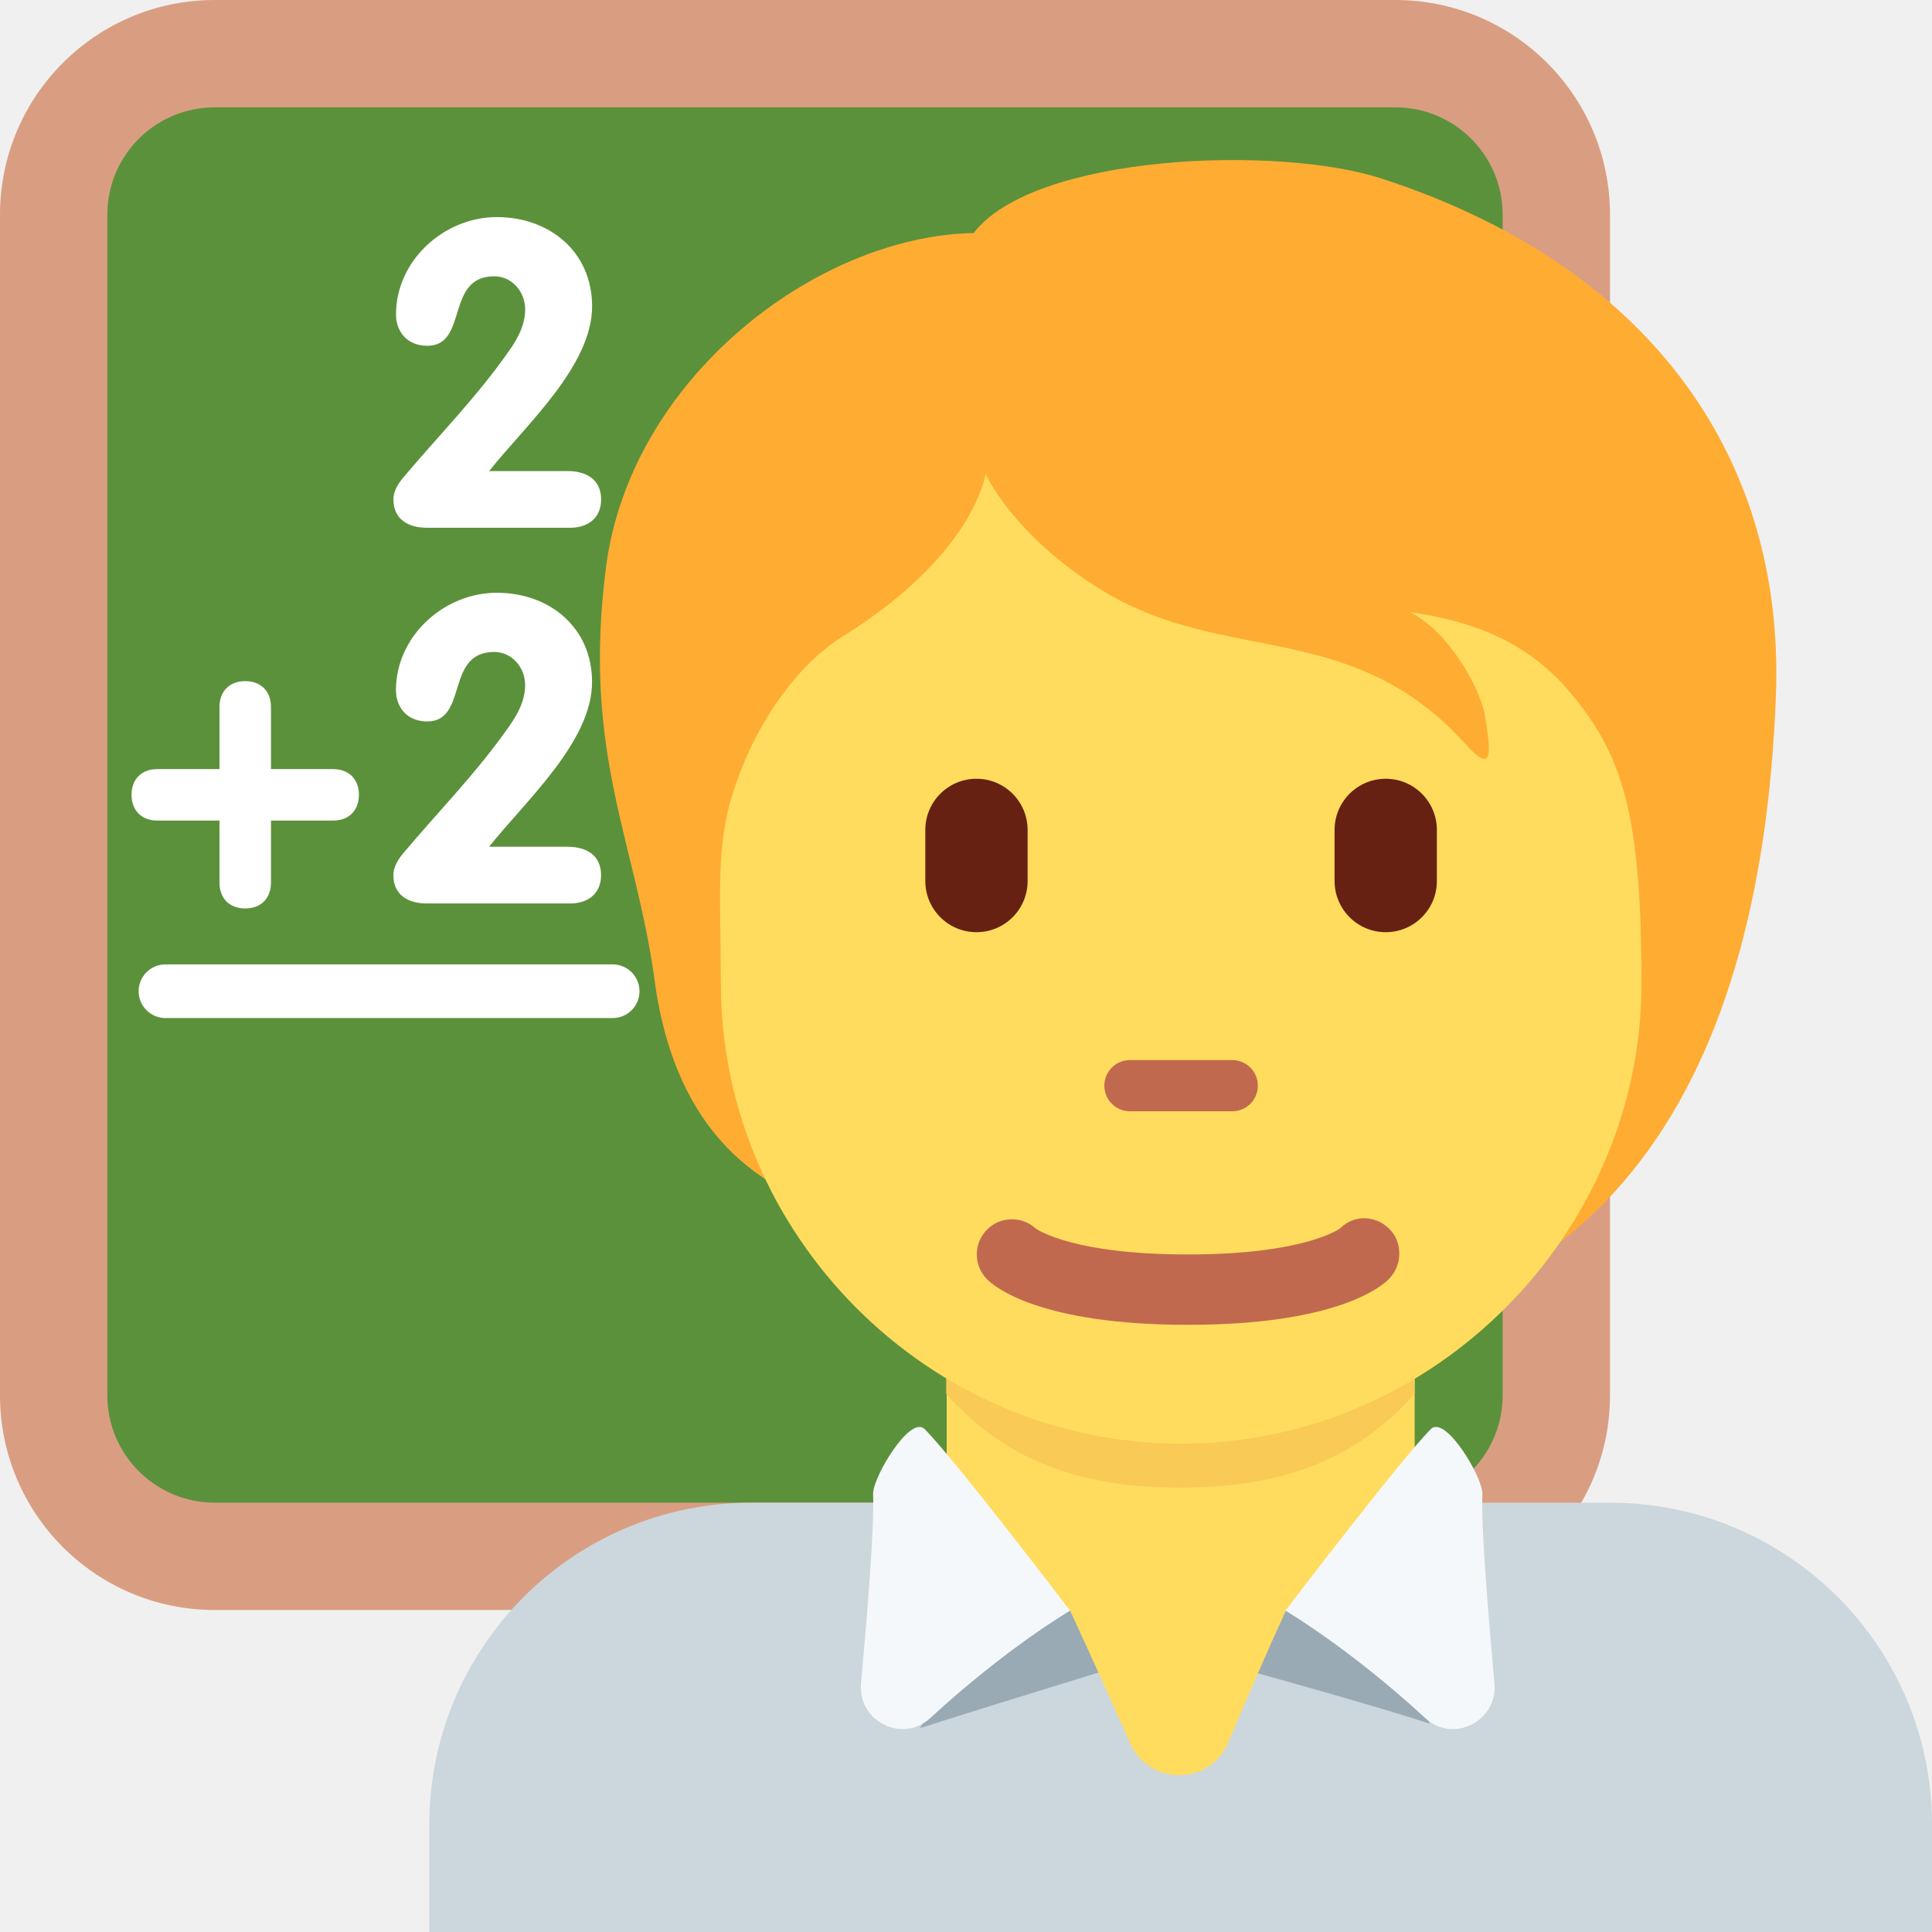
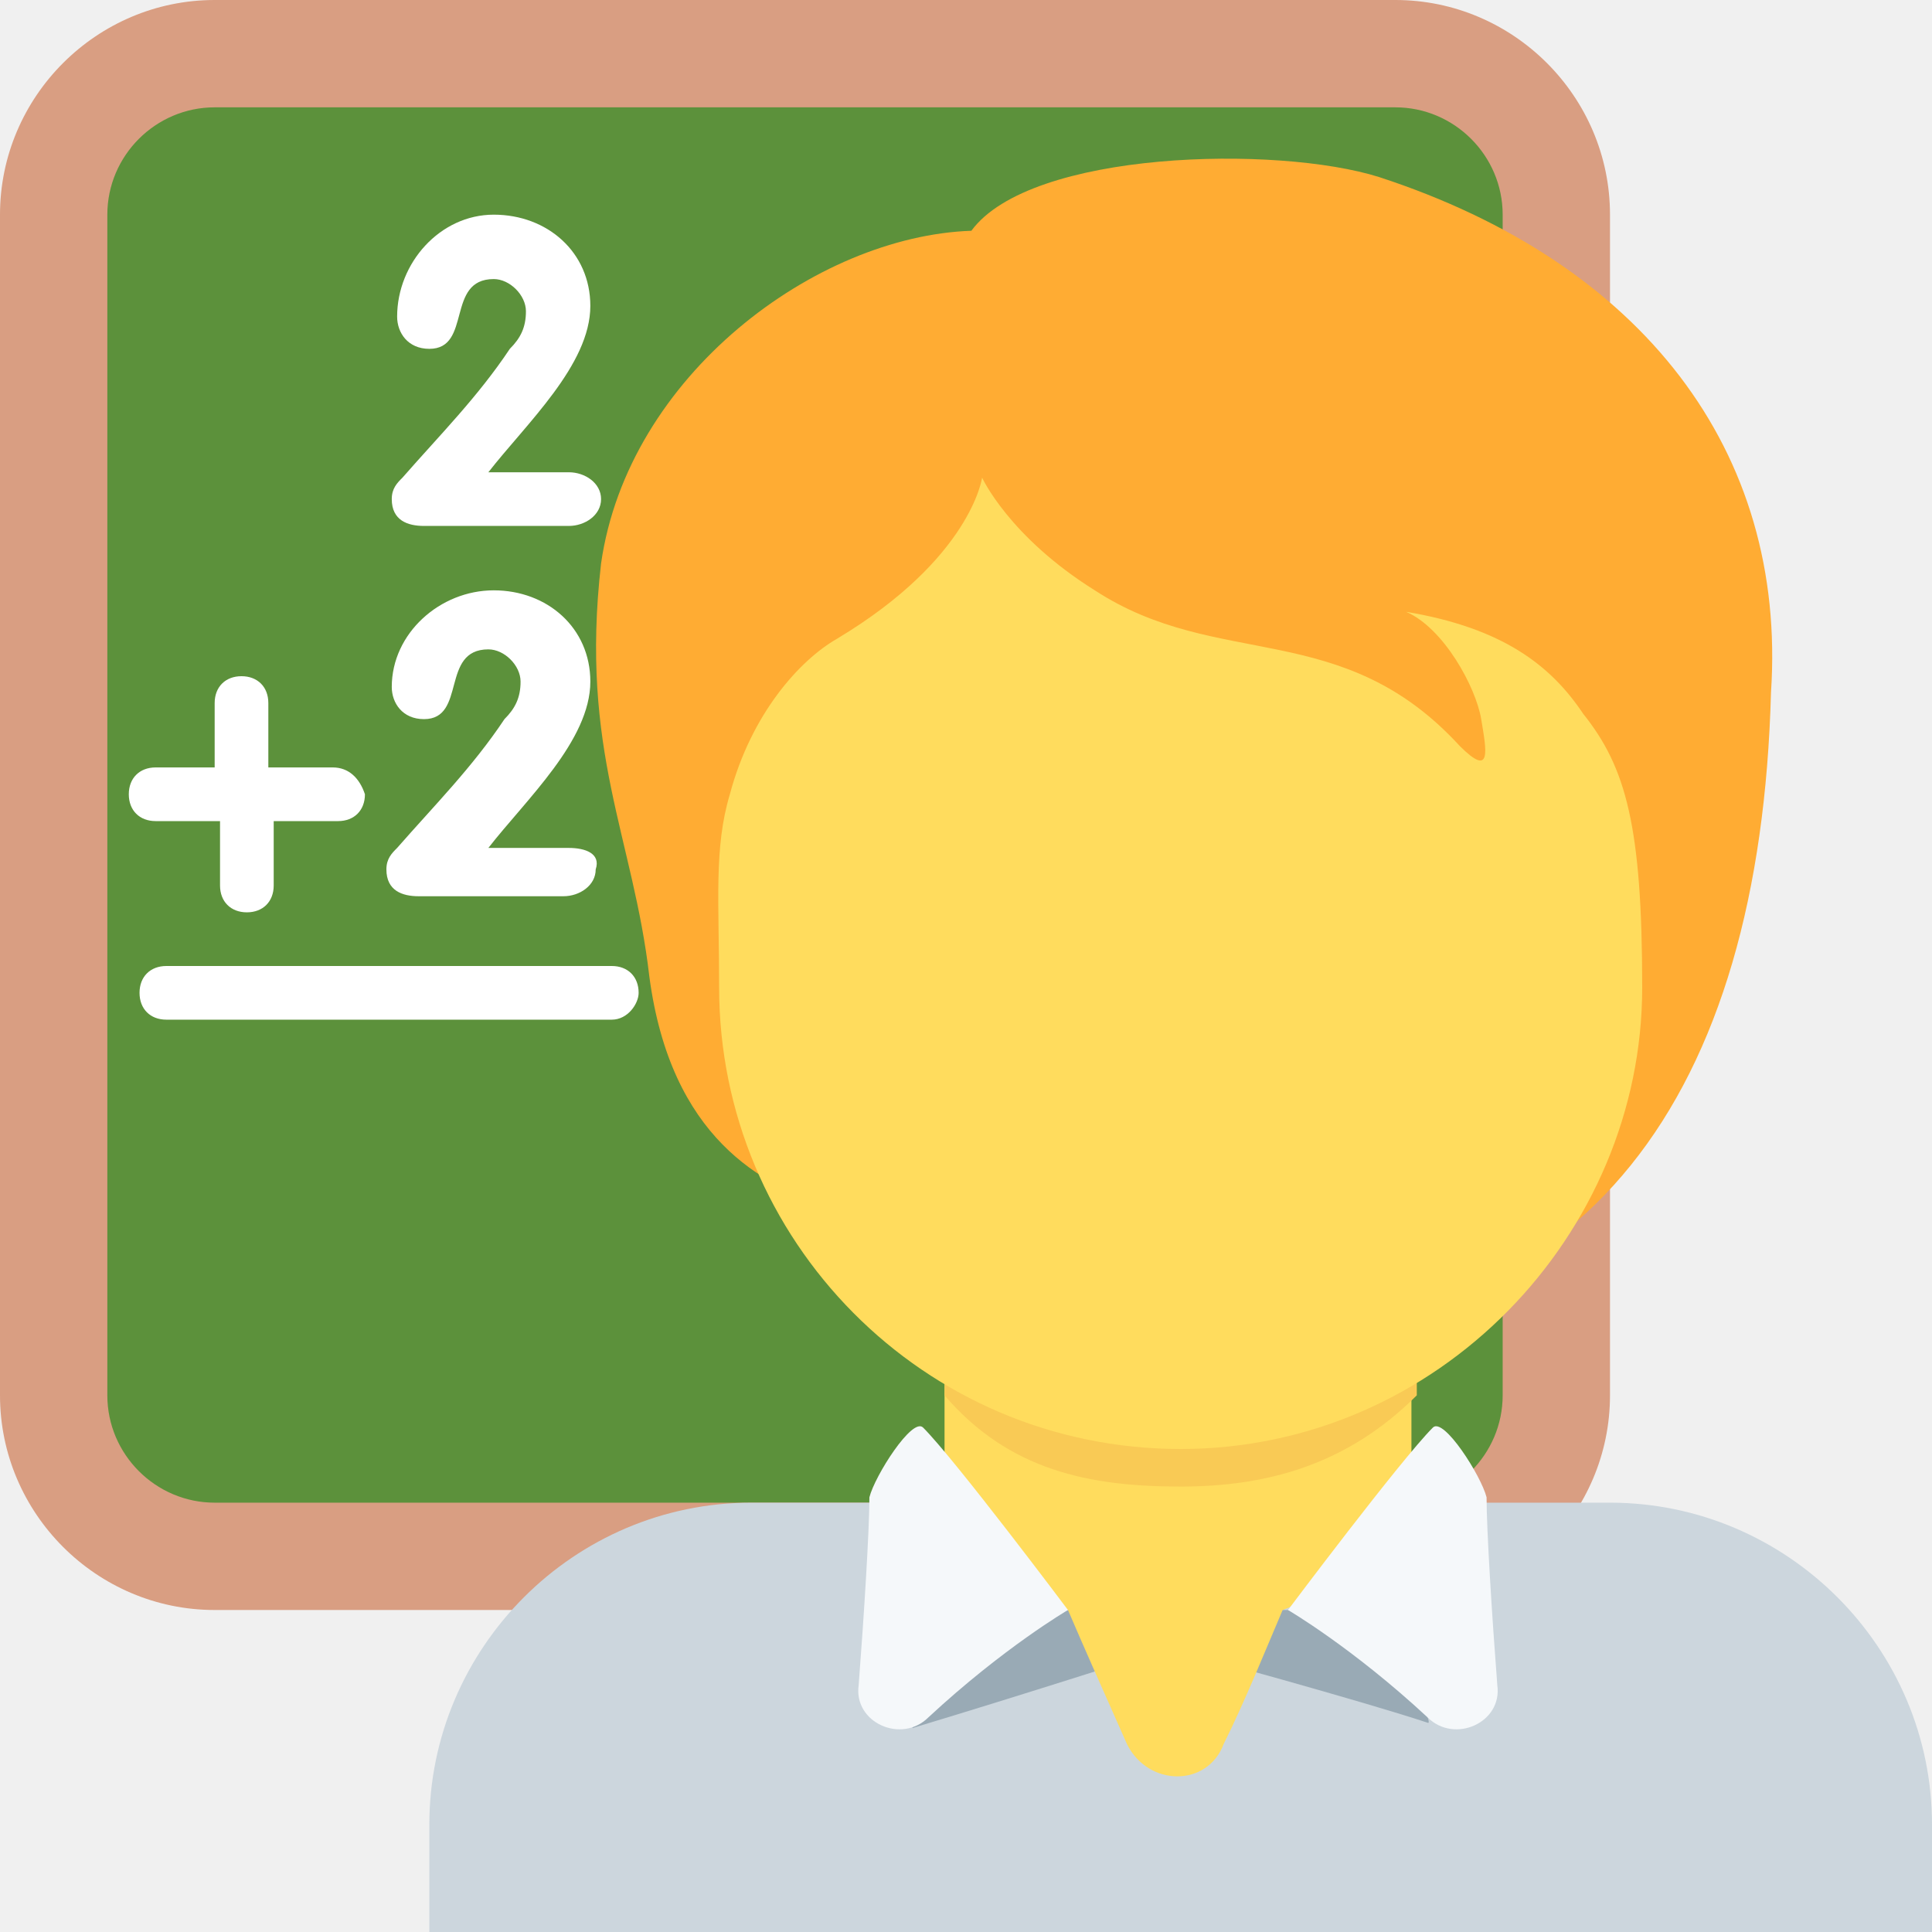
- <svg xmlns="http://www.w3.org/2000/svg" viewBox="0 0 36 36">
-   <path fill="#D99E82" d="M30 26c0 2.209-1.791 4-4 4H4c-2.209 0-4-1.791-4-4V4c0-2.209 1.791-4 4-4h22c2.209 0 4 1.791 4 4v22z" />
-   <path fill="#5C913B" d="M28 26c0 1.104-.896 2-2 2H4c-1.104 0-2-.896-2-2V4c0-1.105.896-2 2-2h22c1.104 0 2 .895 2 2v22z" />
-   <path fill="#FFF" d="M7.515 8.898c-.08.096-.184.24-.184.408 0 .368.272.528.624.528h2.67c.304 0 .576-.16.576-.528s-.271-.528-.624-.528H9.114c.679-.855 1.919-1.958 1.919-3.07 0-1.015-.792-1.663-1.775-1.663s-1.879.807-1.879 1.815c0 .311.2.583.584.583.768 0 .328-1.295 1.247-1.295.328 0 .576.288.576.616 0 .288-.136.536-.28.744-.608.879-1.327 1.599-1.991 2.39zm-1.307 5.433H5.049v-1.16c0-.288-.184-.479-.48-.479-.295 0-.479.192-.479.479v1.16H2.931c-.296 0-.48.192-.48.479 0 .288.184.48.48.48H4.09v1.159c0 .288.184.479.479.479.296 0 .48-.191.48-.479V15.29h1.159c.296 0 .48-.192.48-.48 0-.287-.184-.479-.48-.479zm4.369 1.447H9.113c.68-.855 1.919-1.958 1.919-3.07 0-1.015-.792-1.663-1.775-1.663s-1.879.808-1.879 1.815c0 .311.2.583.583.583.768 0 .328-1.295 1.248-1.295.328 0 .576.288.576.616 0 .288-.136.536-.28.744-.608.879-1.327 1.599-1.991 2.391-.08.096-.184.24-.184.408 0 .368.272.528.624.528h2.67c.304 0 .576-.16.576-.528 0-.369-.271-.529-.623-.529zm.84 3.192H3.083c-.276 0-.5-.224-.5-.5s.224-.5.5-.5h8.333c.276 0 .5.224.5.5.001.276-.223.5-.499.5z" />
-   <path fill="#CCD6DD" d="M36 36v-2c0-3.314-2.686-6-6-6H14c-3.313 0-6 2.686-6 6v2h28z" />
-   <path fill="#99AAB5" d="M22.073 30.805s3.297.891 4.545 1.307c.16.053-.951-2.108-.951-2.108h-7.453s-.679 1.542-1.071 2.197c1.96-.624 4.798-1.485 4.798-1.485" />
-   <path fill="#FFDC5D" d="M17.64 28.101c.774.562 1.206 1.644 2.3 1.911.326.702.746 1.635 1.122 2.476.355.795 1.486.783 1.825-.02.355-.84.755-1.767 1.074-2.456 1.105-.446 1.611-1.339 2.399-1.911V24.29h-8.72v3.811z" />
-   <path fill="#F9CA55" d="M17.632 25.973c1.216 1.374 2.724 1.746 4.364 1.746 1.639 0 3.146-.373 4.363-1.746v-3.491h-8.728v3.491z" />
-   <path fill="#FFAC33" d="M25.731 3.323c-1.925-.623-6.455-.453-7.588 1.019-2.944.057-6.398 2.718-6.851 6.228-.448 3.475.551 5.088.906 7.701.403 2.96 2.067 3.907 3.397 4.303 1.914 2.529 3.949 2.421 7.366 2.421 6.672 0 9.85-4.464 10.131-12.047.17-4.585-2.521-8.059-7.361-9.625z" />
-   <path fill="#FFDC5D" d="M29.547 13.273c-.646-.894-1.472-1.614-3.284-1.868.68.311 1.331 1.387 1.416 1.982.085.595.17 1.076-.368.481-2.155-2.382-4.502-1.444-6.827-2.899-1.624-1.016-2.119-2.141-2.119-2.141s-.198 1.5-2.661 3.029c-.714.443-1.566 1.43-2.038 2.888-.34 1.048-.234 1.982-.234 3.578 0 4.66 3.841 8.578 8.578 8.578s8.578-3.953 8.578-8.578c-.002-2.898-.305-4.031-1.041-5.05z" />
-   <path fill="#C1694F" d="M22.961 20.707h-1.906c-.263 0-.477-.213-.477-.477s.213-.477.477-.477h1.906c.263 0 .477.213.477.477s-.213.477-.477.477z" />
-   <path fill="#662113" d="M18.195 17.37c-.526 0-.953-.427-.953-.953v-.953c0-.526.427-.953.953-.953s.953.427.953.953v.953c0 .527-.426.953-.953.953zm7.626 0c-.526 0-.953-.427-.953-.953v-.953c0-.526.427-.953.953-.953s.953.427.953.953v.953c0 .527-.427.953-.953.953z" />
-   <path fill="#C1694F" d="M22.134 24.686c-2.754 0-3.6-.705-3.741-.848-.256-.256-.256-.671 0-.927.248-.248.646-.255.902-.023.052.037.721.487 2.839.487 2.2 0 2.836-.485 2.842-.49.256-.255.657-.243.913.015.256.256.242.683-.014.938-.142.143-.987.848-3.741.848" />
-   <path fill="#F5F8FA" d="M17.229 26.629c.565.566 2.71 3.383 2.71 3.383s-1.188.695-2.608 2.004c-.516.476-1.35.055-1.287-.644.121-1.349.249-2.909.225-3.534-.011-.303.69-1.481.96-1.209m9.433 0c-.565.566-2.71 3.383-2.71 3.383s1.188.695 2.608 2.004c.516.476 1.35.055 1.287-.644-.121-1.349-.249-2.909-.225-3.534.012-.303-.689-1.481-.96-1.209" />
+ <svg xmlns="http://www.w3.org/2000/svg" version="1.1" id="Layer_1" x="0px" y="0px" viewBox="0 0 36 36" style="enable-background:new 0 0 36 36;" xml:space="preserve">
+   <style type="text/css">
+ 	.st0{fill:#D99E82;}
+ 	.st1{fill:#5C913B;}
+ 	.st2{fill:#FFFFFF;}
+ 	.st3{fill:#CCD6DD;}
+ 	.st4{fill:#99AAB5;}
+ 	.st5{fill:#FFDC5D;}
+ 	.st6{fill:#F9CA55;}
+ 	.st7{fill:#FFAC33;}
+ 	.st8{fill:#F5F8FA;}
+ </style>
+   <path class="st0" d="M30,26c0,2.2-1.8,4-4,4H4c-2.2,0-4-1.8-4-4V4c0-2.2,1.8-4,4-4h22c2.2,0,4,1.8,4,4V26z" />
+   <path class="st1" d="M28,26c0,1.1-0.9,2-2,2H4c-1.1,0-2-0.9-2-2V4c0-1.1,0.9-2,2-2h22c1.1,0,2,0.9,2,2V26z" />
+   <path class="st2" d="M7.5,8.9C7.4,9,7.3,9.1,7.3,9.3c0,0.4,0.3,0.5,0.6,0.5h2.7c0.3,0,0.6-0.2,0.6-0.5s-0.3-0.5-0.6-0.5H9.1  c0.7-0.9,1.9-2,1.9-3.1c0-1-0.8-1.7-1.8-1.7S7.4,4.9,7.4,5.9c0,0.3,0.2,0.6,0.6,0.6c0.8,0,0.3-1.3,1.2-1.3c0.3,0,0.6,0.3,0.6,0.6  c0,0.3-0.1,0.5-0.3,0.7C8.9,7.4,8.2,8.1,7.5,8.9z M6.2,14.3H5v-1.2c0-0.3-0.2-0.5-0.5-0.5c-0.3,0-0.5,0.2-0.5,0.5v1.2H2.9  c-0.3,0-0.5,0.2-0.5,0.5c0,0.3,0.2,0.5,0.5,0.5h1.2v1.2c0,0.3,0.2,0.5,0.5,0.5c0.3,0,0.5-0.2,0.5-0.5v-1.2h1.2  c0.3,0,0.5-0.2,0.5-0.5C6.7,14.5,6.5,14.3,6.2,14.3z M10.6,15.8H9.1c0.7-0.9,1.9-2,1.9-3.1c0-1-0.8-1.7-1.8-1.7s-1.9,0.8-1.9,1.8  c0,0.3,0.2,0.6,0.6,0.6c0.8,0,0.3-1.3,1.2-1.3c0.3,0,0.6,0.3,0.6,0.6c0,0.3-0.1,0.5-0.3,0.7c-0.6,0.9-1.3,1.6-2,2.4  c-0.1,0.1-0.2,0.2-0.2,0.4c0,0.4,0.3,0.5,0.6,0.5h2.7c0.3,0,0.6-0.2,0.6-0.5C11.2,15.9,10.9,15.8,10.6,15.8z M11.4,19H3.1  c-0.3,0-0.5-0.2-0.5-0.5S2.8,18,3.1,18h8.3c0.3,0,0.5,0.2,0.5,0.5C11.9,18.7,11.7,19,11.4,19z" />
+   <path class="st3" d="M36,36v-2c0-3.3-2.7-6-6-6H14c-3.3,0-6,2.7-6,6v2H36z" />
+   <path class="st4" d="M22.1,30.8c0,0,3.3,0.9,4.5,1.3c0.2,0.1-1-2.1-1-2.1h-7.5c0,0-0.7,1.5-1.1,2.2c2-0.6,4.8-1.5,4.8-1.5" />
+   <path class="st5" d="M17.6,28.1c0.8,0.6,1.2,1.6,2.3,1.9c0.3,0.7,0.7,1.6,1.1,2.5c0.4,0.8,1.5,0.8,1.8,0c0.4-0.8,0.8-1.8,1.1-2.5  c1.1-0.4,1.6-1.3,2.4-1.9v-3.8h-8.7C17.6,24.3,17.6,28.1,17.6,28.1z" />
+   <path class="st6" d="M17.6,26c1.2,1.4,2.7,1.7,4.4,1.7c1.6,0,3.1-0.4,4.4-1.7v-3.5h-8.7L17.6,26L17.6,26z" />
+   <path class="st7" d="M25.7,3.3c-1.9-0.6-6.5-0.5-7.6,1c-2.9,0.1-6.4,2.7-6.9,6.2c-0.4,3.5,0.6,5.1,0.9,7.7c0.4,3,2.1,3.9,3.4,4.3  c1.9,2.5,3.9,2.4,7.4,2.4c6.7,0,9.9-4.5,10.1-12C33.3,8.4,30.6,4.9,25.7,3.3z" />
+   <path class="st5" d="M29.5,13.3c-0.6-0.9-1.5-1.6-3.3-1.9c0.7,0.3,1.3,1.4,1.4,2c0.1,0.6,0.2,1.1-0.4,0.5c-2.2-2.4-4.5-1.4-6.8-2.9  c-1.6-1-2.1-2.1-2.1-2.1s-0.2,1.5-2.7,3c-0.7,0.4-1.6,1.4-2,2.9c-0.3,1-0.2,2-0.2,3.6c0,4.7,3.8,8.6,8.6,8.6s8.6-4,8.6-8.6  C30.6,15.4,30.3,14.3,29.5,13.3z" />
+   <path class="st8" d="M17.2,26.6c0.6,0.6,2.7,3.4,2.7,3.4s-1.2,0.7-2.6,2c-0.5,0.5-1.4,0.1-1.3-0.6c0.1-1.3,0.2-2.9,0.2-3.5  C16.3,27.5,17,26.4,17.2,26.6 M26.7,26.6C26.1,27.2,24,30,24,30s1.2,0.7,2.6,2c0.5,0.5,1.4,0.1,1.3-0.6c-0.1-1.3-0.2-2.9-0.2-3.5  C27.6,27.5,26.9,26.4,26.7,26.6" />
</svg>
